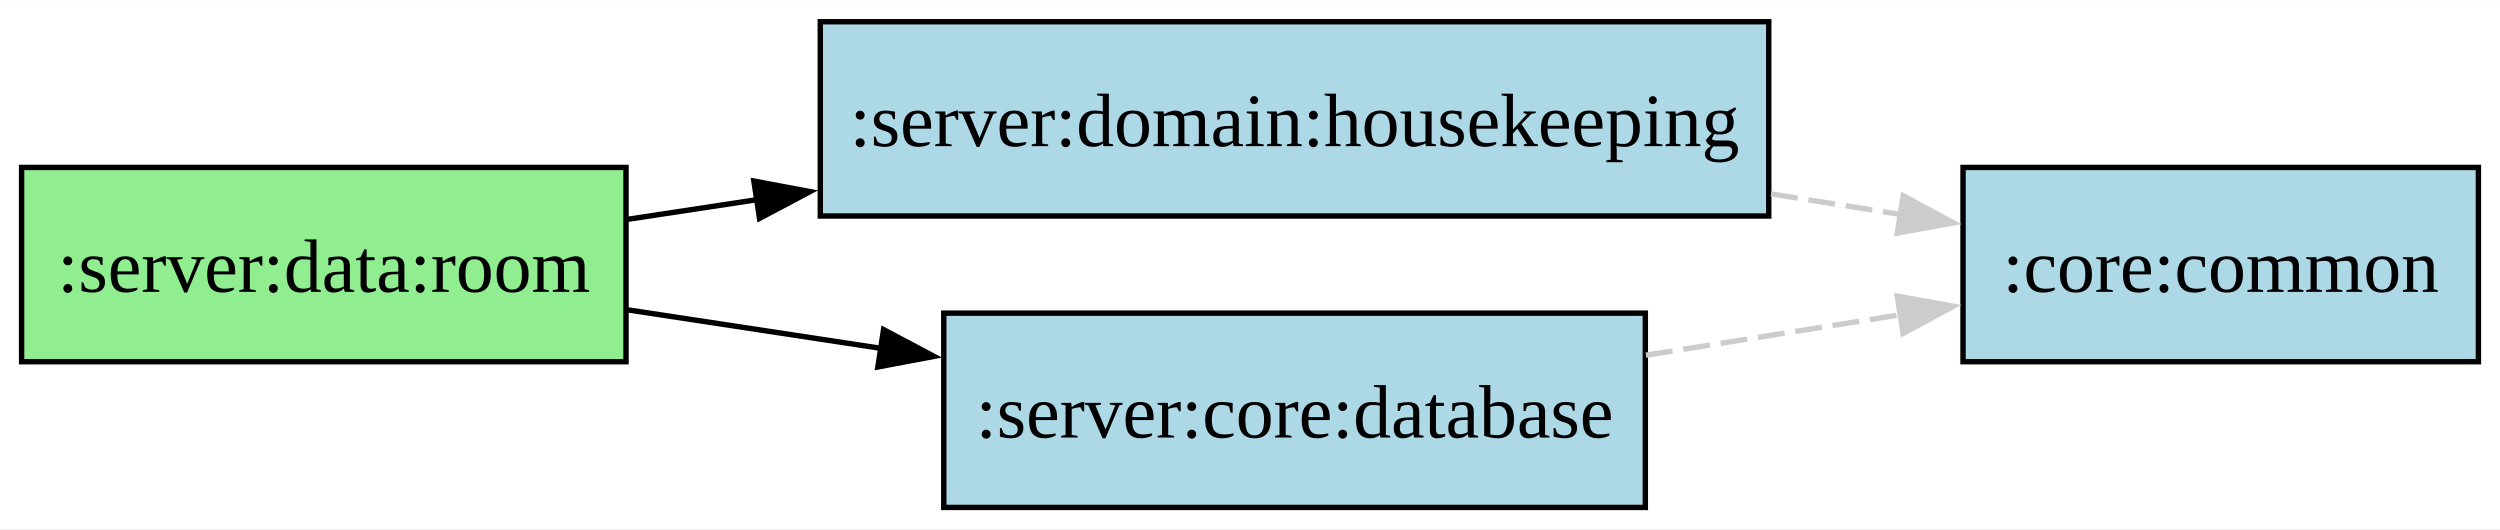
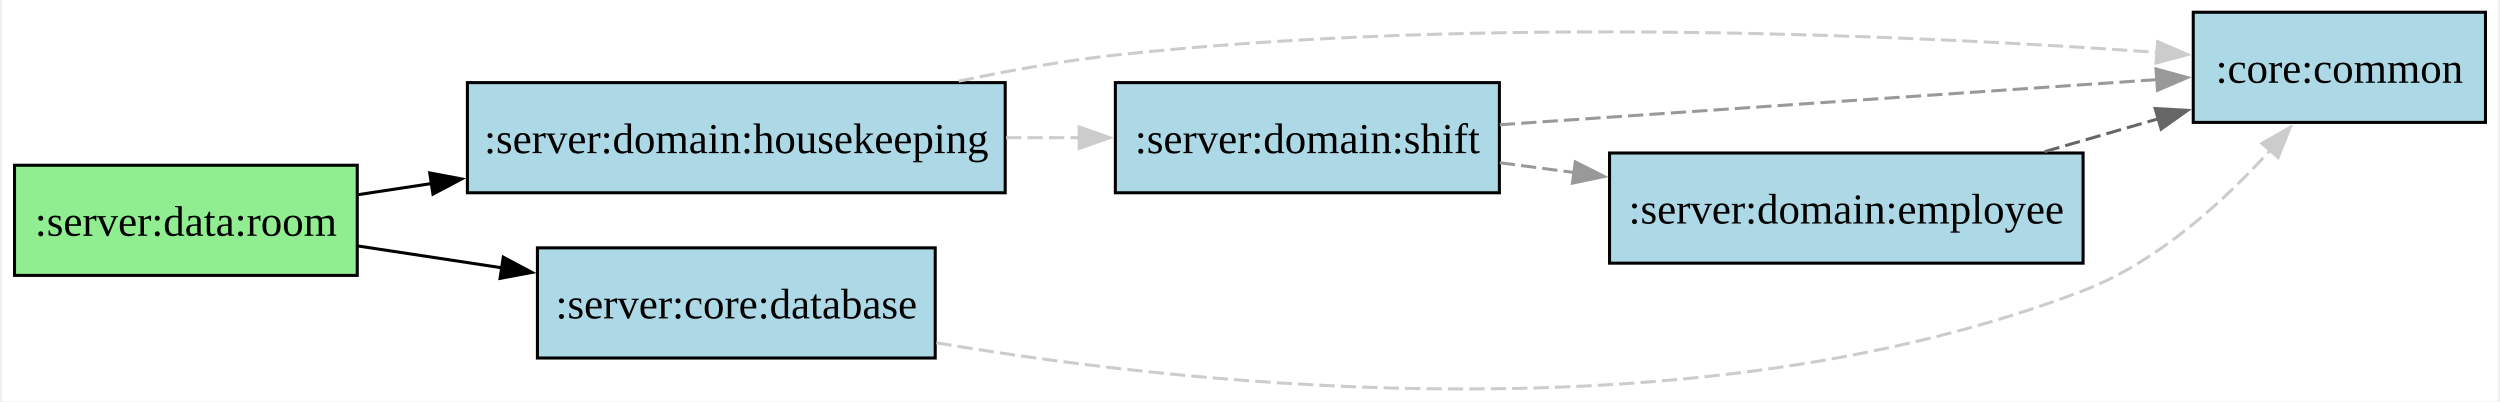
- <svg xmlns="http://www.w3.org/2000/svg" width="463pt" height="98pt" viewBox="0 0 463.25 98">
+ <svg xmlns="http://www.w3.org/2000/svg" width="1088" height="131pt" viewBox="0 0 815.5 131.16">
  <g class="graph">
-     <path fill="#fff" d="M0 98V0h463.25v98z" />
+     <path fill="#fff" d="M0 131.16V0h815.5v131.16z" />
    <g class="node">
-       <path fill="#90ee90" stroke="#000" d="M116 31H4v36h112z" />
-       <text x="56" y="-39.95" font-family="Times New Roman,serif" font-size="14" text-anchor="middle" transform="translate(4 94)">:server:data:room</text>
+       <path fill="#90ee90" stroke="#000" d="M116 54H4v36h112z" />
+       <text x="56" y="-50.11" font-family="Times New Roman,serif" font-size="14" text-anchor="middle" transform="translate(4 127.16)">:server:data:room</text>
    </g>
    <g class="node">
-       <path fill="#add8e6" stroke="#000" d="M327.75 4H152v36h175.75z" />
-       <text x="235.88" y="-66.95" font-family="Times New Roman,serif" font-size="14" text-anchor="middle" transform="translate(4 94)">:server:domain:housekeeping</text>
+       <path fill="#add8e6" stroke="#000" d="M327.75 27H152v36h175.75z" />
+       <text x="235.88" y="-77.11" font-family="Times New Roman,serif" font-size="14" text-anchor="middle" transform="translate(4 127.16)">:server:domain:housekeeping</text>
    </g>
    <g stroke="#000" class="edge">
-       <path fill="none" d="M116.31 40.61c7.71-1.18 15.82-2.41 24.04-3.65" />
-       <path d="m139.69 33.52 10.41 1.96-9.36 4.96z" />
+       <path fill="none" d="M116.31 63.61c7.71-1.17 15.82-2.4 24.04-3.65" />
+       <path d="m139.69 56.52 10.41 1.96-9.36 4.96z" />
    </g>
    <g class="node">
-       <path fill="#add8e6" stroke="#000" d="M304.88 58h-130v36h130z" />
-       <text x="235.88" y="-12.95" font-family="Times New Roman,serif" font-size="14" text-anchor="middle" transform="translate(4 94)">:server:core:database</text>
+       <path fill="#add8e6" stroke="#000" d="M304.88 81h-130v36h130z" />
+       <text x="235.88" y="-23.11" font-family="Times New Roman,serif" font-size="14" text-anchor="middle" transform="translate(4 127.16)">:server:core:database</text>
    </g>
    <g stroke="#000" class="edge">
-       <path fill="none" d="M116.31 57.39c14.85 2.26 31.17 4.74 46.92 7.13" />
-       <path d="m163.72 61.05 9.36 4.96-10.41 1.96z" />
+       <path fill="none" d="M116.31 80.4c14.85 2.25 31.17 4.73 46.92 7.12" />
+       <path d="m163.72 84.05 9.36 4.97-10.41 1.95z" />
    </g>
    <g class="node">
-       <path fill="#add8e6" stroke="#000" d="M459.25 31h-95.5v36h95.5z" />
-       <text x="407.5" y="-39.95" font-family="Times New Roman,serif" font-size="14" text-anchor="middle" transform="translate(4 94)">:core:common</text>
+       <path fill="#add8e6" stroke="#000" d="M811.5 4H716v36h95.5z" />
+       <text x="759.75" y="-100.11" font-family="Times New Roman,serif" font-size="14" text-anchor="middle" transform="translate(4 127.16)">:core:common</text>
    </g>
    <g stroke="#ccc" class="edge">
-       <path fill="none" stroke-dasharray="5,2" d="M328.17 35.9c8.18 1.3 16.33 2.59 24.15 3.84" />
-       <path fill="#ccc" d="m352.67 36.25 9.33 5.03-10.43 1.88z" />
+       <path fill="none" stroke-dasharray="5,2" d="M312.56 26.52c16.69-3.54 34.47-6.7 51.19-8.52 120.62-13.09 262.94-6.4 340.82-.86" />
+       <path fill="#ccc" d="m704.36 13.61 9.72 4.22-10.23 2.76z" />
+     </g>
+     <g class="node">
+       <path fill="#add8e6" stroke="#000" d="M489.25 27h-125.5v36h125.5z" />
+       <text x="422.5" y="-77.11" font-family="Times New Roman,serif" font-size="14" text-anchor="middle" transform="translate(4 127.16)">:server:domain:shift</text>
    </g>
    <g stroke="#ccc" class="edge">
-       <path fill="none" stroke-dasharray="5,2" d="M305 65.79c15.48-2.46 31.93-5.08 47.13-7.5" />
-       <path fill="#ccc" d="m351.55 54.84 10.42 1.88-9.32 5.03z" />
+       <path fill="none" stroke-dasharray="5,2" d="M328.05 45h24" />
+       <path fill="#ccc" d="m351.93 41.5 10 3.5-10 3.5z" />
+     </g>
+     <g stroke="#999" class="edge">
+       <path fill="none" stroke-dasharray="5,2" d="M489.38 40.76c61.41-4.22 154.82-10.62 214.98-14.75" />
+       <path fill="#999" d="m703.84 22.54 10.21 2.8-9.73 4.18z" />
+     </g>
+     <g class="node">
+       <path fill="#add8e6" stroke="#000" d="M680 50H525.25v36H680z" />
+       <text x="598.62" y="-54.11" font-family="Times New Roman,serif" font-size="14" text-anchor="middle" transform="translate(4 127.16)">:server:domain:employee</text>
+     </g>
+     <g stroke="#999" class="edge">
+       <path fill="none" stroke-dasharray="5,2" d="M489.38 53.18c7.93 1.04 16.17 2.13 24.41 3.22" />
+       <path fill="#999" d="m514.05 52.91 9.46 4.77-10.37 2.16z" />
+     </g>
+     <g stroke="#666" class="edge">
+       <path fill="none" stroke-dasharray="5,2" d="M667.43 49.56c12.31-3.56 25.15-7.27 37.27-10.78" />
+       <path fill="#666" d="m703.56 35.47 10.58.59-8.64 6.14z" />
+     </g>
+     <g stroke="#ccc" class="edge">
+       <path fill="none" stroke-dasharray="5,2" d="M305.27 112.02C393.22 126.81 554.35 143.16 680 95c24.37-9.34 46.24-29.41 61.37-46.15" />
+       <path fill="#ccc" d="m738.45 46.87 9.2-5.25-3.91 9.84z" />
    </g>
  </g>
</svg>
